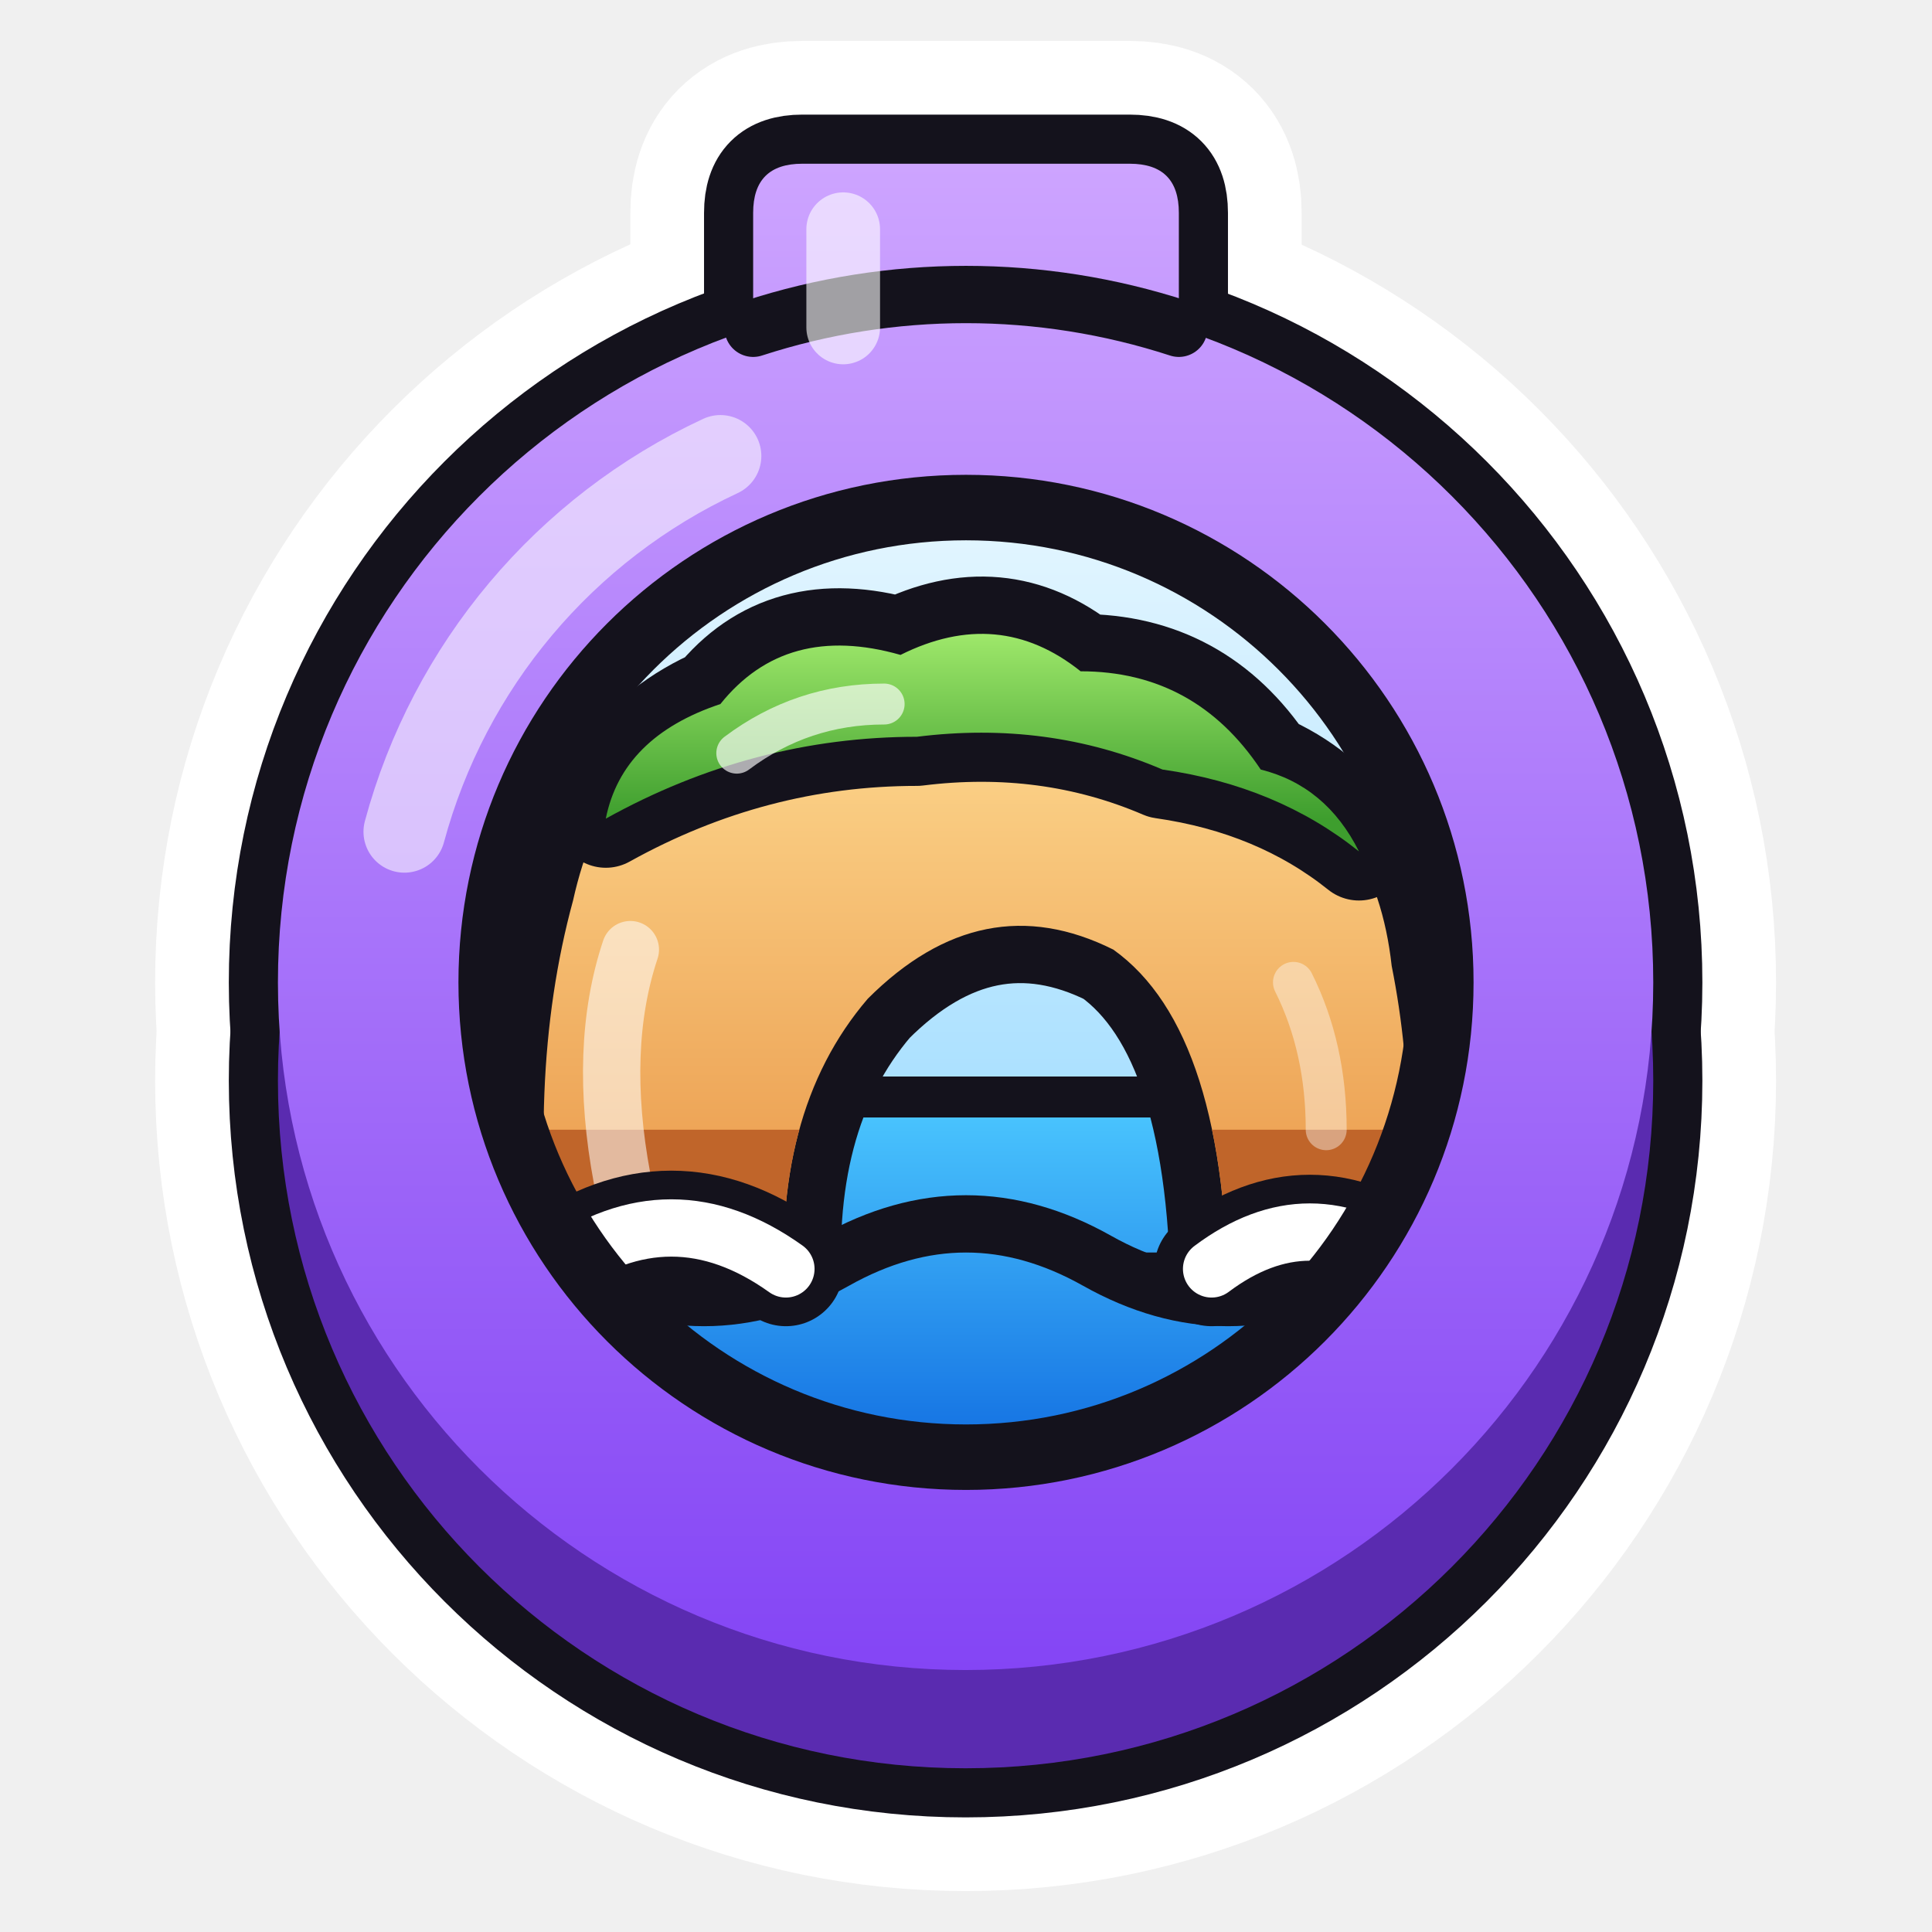
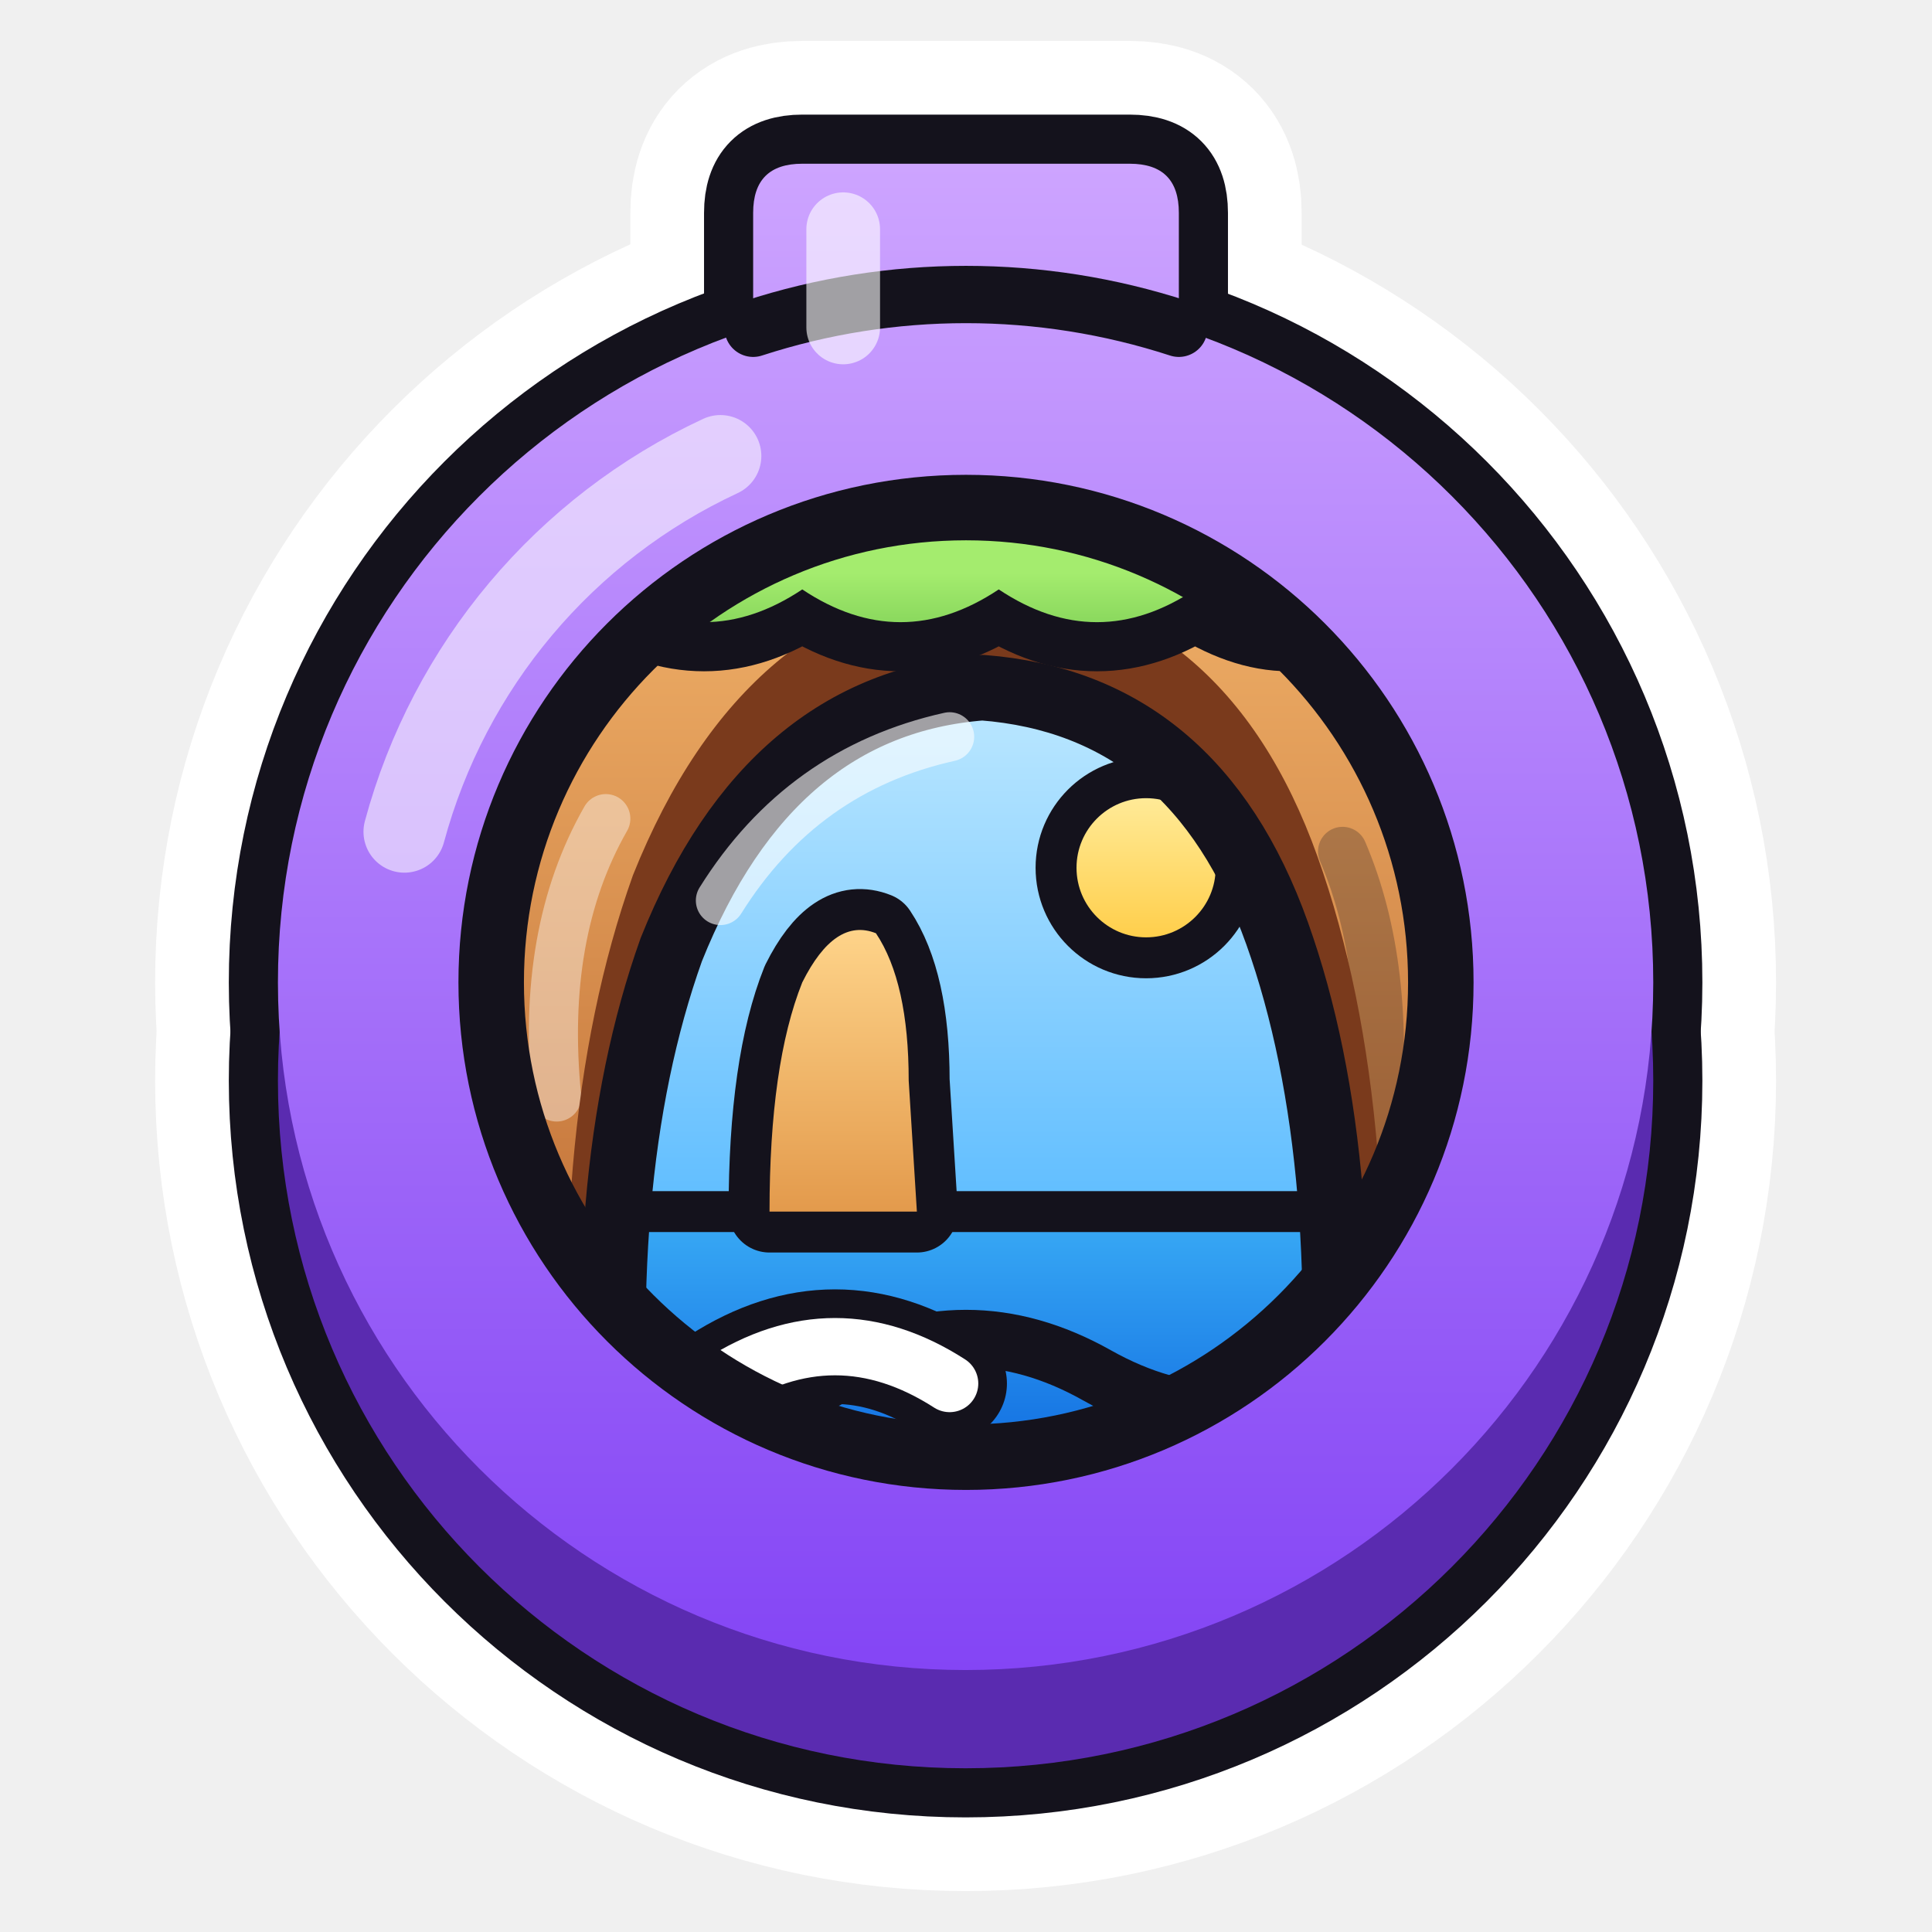
<svg xmlns="http://www.w3.org/2000/svg" viewBox="-18 -14 236 236" width="256" height="256">
  <defs>
+     <linearGradient id="c2rock" gradientUnits="userSpaceOnUse" x1="0" y1="48" x2="0" y2="164">
+       <stop offset="0" stop-color="#F2B36A" />
+       <stop offset="1" stop-color="#B8642E" />
+     </linearGradient>
+     <linearGradient id="c2sky" gradientUnits="userSpaceOnUse" x1="0" y1="70" x2="0" y2="134">
+       <stop offset="0" stop-color="#BDE8FF" />
+       <stop offset="1" stop-color="#5FBDFF" />
+     </linearGradient>
+     <linearGradient id="c2sun" gradientUnits="userSpaceOnUse" x1="0" y1="76" x2="0" y2="104">
+       <stop offset="0" stop-color="#FFF6B8" />
+       <stop offset="1" stop-color="#FFC93C" />
+     </linearGradient>
+     <linearGradient id="c2far" gradientUnits="userSpaceOnUse" x1="0" y1="98" x2="0" y2="134">
+       <stop offset="0" stop-color="#FFD68C" />
+       <stop offset="1" stop-color="#E39A4C" />
+     </linearGradient>
+     <clipPath id="c2hole">
+       <path d="M58,172 Q54,130 64,102 Q76,72 102,70 Q128,72 138,100 Q148,128 144,172 Z" />
+     </clipPath>
    <linearGradient id="ring" gradientUnits="userSpaceOnUse" x1="0" y1="6" x2="0" y2="190">
      <stop offset="0" stop-color="#CDA4FF" />
      <stop offset="1" stop-color="#8445F5" />
    </linearGradient>
    <clipPath id="win">
      <circle cx="100" cy="106" r="58" />
    </clipPath>
    <linearGradient id="sky" gradientUnits="userSpaceOnUse" x1="0" y1="48" x2="0" y2="140">
      <stop offset="0" stop-color="#E4F6FF" />
      <stop offset="1" stop-color="#9ADAFF" />
    </linearGradient>
    <linearGradient id="sea" gradientUnits="userSpaceOnUse" x1="0" y1="120" x2="0" y2="166">
      <stop offset="0" stop-color="#4CC8FF" />
      <stop offset="1" stop-color="#0F6AE0" />
    </linearGradient>
    <linearGradient id="stone" gradientUnits="userSpaceOnUse" x1="0" y1="60" x2="0" y2="146">
      <stop offset="0" stop-color="#FFDD94" />
      <stop offset="1" stop-color="#E58A3A" />
    </linearGradient>
    <linearGradient id="grass" gradientUnits="userSpaceOnUse" x1="0" y1="56" x2="0" y2="80">
      <stop offset="0" stop-color="#A4EC6E" />
      <stop offset="1" stop-color="#3E9E2E" />
    </linearGradient>
    <clipPath id="lip">
      <rect x="0" y="118" width="200" height="80" />
    </clipPath>
  </defs>
  <g transform="translate(0,12)">
    <path d="M80,6 L120,6 Q126,6 126,12 L126,36 L74,36 L74,12 Q74,6 80,6 Z" fill="#fff" stroke="#fff" stroke-width="30" stroke-linejoin="round" stroke-linecap="round" />
    <path d="M100,22 A84,84 0 1,1 99.9,22 Z" fill="#fff" stroke="#fff" stroke-width="30" stroke-linejoin="round" stroke-linecap="round" />
  </g>
  <g transform="translate(0,0)">
    <path d="M80,6 L120,6 Q126,6 126,12 L126,36 L74,36 L74,12 Q74,6 80,6 Z" fill="#fff" stroke="#fff" stroke-width="30" stroke-linejoin="round" stroke-linecap="round" />
    <path d="M100,22 A84,84 0 1,1 99.9,22 Z" fill="#fff" stroke="#fff" stroke-width="30" stroke-linejoin="round" stroke-linecap="round" />
  </g>
  <g transform="translate(0,12)">
    <path d="M80,6 L120,6 Q126,6 126,12 L126,36 L74,36 L74,12 Q74,6 80,6 Z" fill="#14121C" stroke="#14121C" stroke-width="12" stroke-linejoin="round" stroke-linecap="round" />
    <path d="M100,22 A84,84 0 1,1 99.9,22 Z" fill="#14121C" stroke="#14121C" stroke-width="12" stroke-linejoin="round" stroke-linecap="round" />
  </g>
  <g transform="translate(0,0)">
    <path d="M80,6 L120,6 Q126,6 126,12 L126,36 L74,36 L74,12 Q74,6 80,6 Z" fill="#14121C" stroke="#14121C" stroke-width="12" stroke-linejoin="round" stroke-linecap="round" />
    <path d="M100,22 A84,84 0 1,1 99.9,22 Z" fill="#14121C" stroke="#14121C" stroke-width="12" stroke-linejoin="round" stroke-linecap="round" />
  </g>
  <g transform="translate(0,12)">
    <path d="M80,6 L120,6 Q126,6 126,12 L126,36 L74,36 L74,12 Q74,6 80,6 Z" fill="#5A2BB0" />
    <path d="M100,22 A84,84 0 1,1 99.9,22 Z" fill="#5A2BB0" />
  </g>
  <path d="M80,6 L120,6 Q126,6 126,12 L126,36 L74,36 L74,12 Q74,6 80,6 Z" fill="url(#ring)" />
  <path d="M100,22 A84,84 0 1,1 99.9,22 Z" fill="url(#ring)" />
  <path d="M74,26.1 A84,84 0 0,1 126,26.1" fill="none" stroke="#14121C" stroke-width="7" stroke-linejoin="round" stroke-linecap="round" />
  <path d="M85,14 L85,26" fill="none" stroke="#fff" stroke-width="9" stroke-linejoin="round" stroke-linecap="round" stroke-opacity="0.6" />
  <path d="M31.4,87.6 A71,71 0 0,1 70,41.7" fill="none" stroke="#fff" stroke-width="10" stroke-linejoin="round" stroke-linecap="round" stroke-opacity="0.55" />
  <g clip-path="url(#win)">
-     <rect x="40" y="40" width="120" height="130" fill="url(#sky)" />
-     <rect x="40" y="120" width="120" height="58" fill="url(#sea)" />
-     <path d="M40,120 L160,120" fill="none" stroke="#14121C" stroke-linejoin="round" stroke-linecap="round" stroke-width="5" />
-     <g transform="translate(0,6)">
-       <path d="M50,140 Q46,112 52,90 Q56,72 70,66 Q78,56 92,60 Q104,54 114,62 Q128,62 136,74 Q150,80 152,98 Q156,118 152,140 Z M78,140 Q76,116 88,102 Q102,88 118,96 Q132,106 132,140 Z" fill="#14121C" stroke="#14121C" stroke-width="14" stroke-linejoin="round" stroke-linecap="round" fill-rule="evenodd" />
-       <path d="M50,140 Q46,112 52,90 Q56,72 70,66 Q78,56 92,60 Q104,54 114,62 Q128,62 136,74 Q150,80 152,98 Q156,118 152,140 Z M78,140 Q76,116 88,102 Q102,88 118,96 Q132,106 132,140 Z" fill="url(#stone)" fill-rule="evenodd" />
-       <g clip-path="url(#lip)">
-         <path d="M50,140 Q46,112 52,90 Q56,72 70,66 Q78,56 92,60 Q104,54 114,62 Q128,62 136,74 Q150,80 152,98 Q156,118 152,140 Z M78,140 Q76,116 88,102 Q102,88 118,96 Q132,106 132,140 Z" fill="#C0652A" fill-rule="evenodd" />
-       </g>
-       <path d="M56,80 Q58,70 70,66 Q78,56 92,60 Q104,54 114,62 Q128,62 136,74 Q144,76 148,84 Q138,76 124,74 Q110,68 94,70 Q74,70 56,80 Z" fill="#14121C" stroke="#14121C" stroke-width="12" stroke-linejoin="round" stroke-linecap="round" />
-       <path d="M56,80 Q58,70 70,66 Q78,56 92,60 Q104,54 114,62 Q128,62 136,74 Q144,76 148,84 Q138,76 124,74 Q110,68 94,70 Q74,70 56,80 Z" fill="url(#grass)" />
-       <path d="M58,124 Q55,108 59,96" fill="none" stroke="#fff" stroke-width="7" stroke-linejoin="round" stroke-linecap="round" stroke-opacity="0.55" />
-       <path d="M72,72 Q80,66 90,66" fill="none" stroke="#fff" stroke-width="5" stroke-linejoin="round" stroke-linecap="round" stroke-opacity="0.65" />
-       <path d="M140,100 Q144,108 144,118" fill="none" stroke="#fff" stroke-width="5" stroke-linejoin="round" stroke-linecap="round" stroke-opacity="0.4" />
+     <rect x="40" y="40" width="120" height="130" fill="url(#c2rock)" />
+     <path d="M50,120 Q48,100 56,86" fill="none" stroke="#fff" stroke-width="6" stroke-linejoin="round" stroke-linecap="round" stroke-opacity="0.4" />
+     <path d="M150,124 Q152,104 146,90" fill="none" stroke="#14121C" stroke-width="6" stroke-linejoin="round" stroke-linecap="round" stroke-opacity="0.25" />
+     <path d="M58,172 Q54,130 64,102 Q76,72 102,70 Q128,72 138,100 Q148,128 144,172 Z" fill="#7A3A1C" transform="translate(100,172) scale(1.13) translate(-100,-172)" />
+     <g clip-path="url(#c2hole)">
+       <rect x="40" y="60" width="120" height="80" fill="url(#c2sky)" />
+       <circle cx="122" cy="92" r="11" fill="url(#c2sun)" stroke="#14121C" stroke-width="5" />
+       <rect x="40" y="134" width="120" height="40" fill="url(#sea)" />
+       <path d="M40,134 L160,134" fill="none" stroke="#14121C" stroke-width="5" stroke-linejoin="round" stroke-linecap="round" stroke-opacity="1" />
+       <path d="M76,134 Q76,116 80,106 Q84,98 89,100 Q93,106 93,118 L94,134 Z" fill="#14121C" stroke="#14121C" stroke-width="10" stroke-linejoin="round" stroke-linecap="round" />
+       <path d="M76,134 Q76,116 80,106 Q84,98 89,100 Q93,106 93,118 L94,134 Z" fill="url(#c2far)" />
+       <path d="M20,154 Q36,145 52,154 T84,154 T116,154 T148,154 T180,154 L180,190 L20,190 Z" fill="url(#sea)" />
+       <path d="M20,154 Q36,145 52,154 T84,154 T116,154 T148,154 T180,154" fill="none" stroke="#14121C" stroke-width="7" stroke-linejoin="round" stroke-linecap="round" stroke-opacity="1" />
+       <path d="M70,155 Q84,146 98,155" fill="none" stroke="#14121C" stroke-width="14" stroke-linejoin="round" stroke-linecap="round" stroke-opacity="1" />
+       <path d="M70,155 Q84,146 98,155" fill="none" stroke="#fff" stroke-width="7" stroke-linejoin="round" stroke-linecap="round" stroke-opacity="1" />
    </g>
-     <path d="M20,140 Q36,131 52,140 T84,140 T116,140 T148,140 T180,140 L180,190 L20,190 Z" fill="url(#sea)" />
-     <path d="M20,140 Q36,131 52,140 T84,140 T116,140 T148,140 T180,140" fill="none" stroke="#14121C" stroke-linejoin="round" stroke-linecap="round" stroke-width="7" />
-     <path d="M50,141 Q64,131 78,141" fill="none" stroke="#14121C" stroke-linejoin="round" stroke-linecap="round" stroke-width="14" />
-     <path d="M50,141 Q64,131 78,141" fill="none" stroke="#fff" stroke-width="7" stroke-linejoin="round" stroke-linecap="round" stroke-opacity="1" />
-     <path d="M130,141 Q142,132 154,141" fill="none" stroke="#14121C" stroke-linejoin="round" stroke-linecap="round" stroke-width="14" />
-     <path d="M130,141 Q142,132 154,141" fill="none" stroke="#fff" stroke-width="7" stroke-linejoin="round" stroke-linecap="round" stroke-opacity="1" />
+     <path d="M58,172 Q54,130 64,102 Q76,72 102,70 Q128,72 138,100 Q148,128 144,172 Z" fill="none" stroke="#14121C" stroke-width="8" stroke-linejoin="round" stroke-linecap="round" stroke-opacity="1" />
+     <path d="M70,96 Q80,80 98,76" fill="none" stroke="#fff" stroke-width="6" stroke-linejoin="round" stroke-linecap="round" stroke-opacity="0.6" />
+     <path d="M30,40 L170,40 L170,58 Q160,66 150,58 Q140,66 128,58 Q116,66 104,58 Q92,66 80,58 Q68,66 56,58 Q44,66 30,58 Z" fill="#14121C" stroke="#14121C" stroke-width="12" stroke-linejoin="round" stroke-linecap="round" />
+     <path d="M30,40 L170,40 L170,58 Q160,66 150,58 Q140,66 128,58 Q116,66 104,58 Q92,66 80,58 Q68,66 56,58 Q44,66 30,58 Z" fill="url(#grass)" />
  </g>
  <circle cx="100" cy="106" r="58" fill="none" stroke="#14121C" stroke-width="8" />
</svg>
